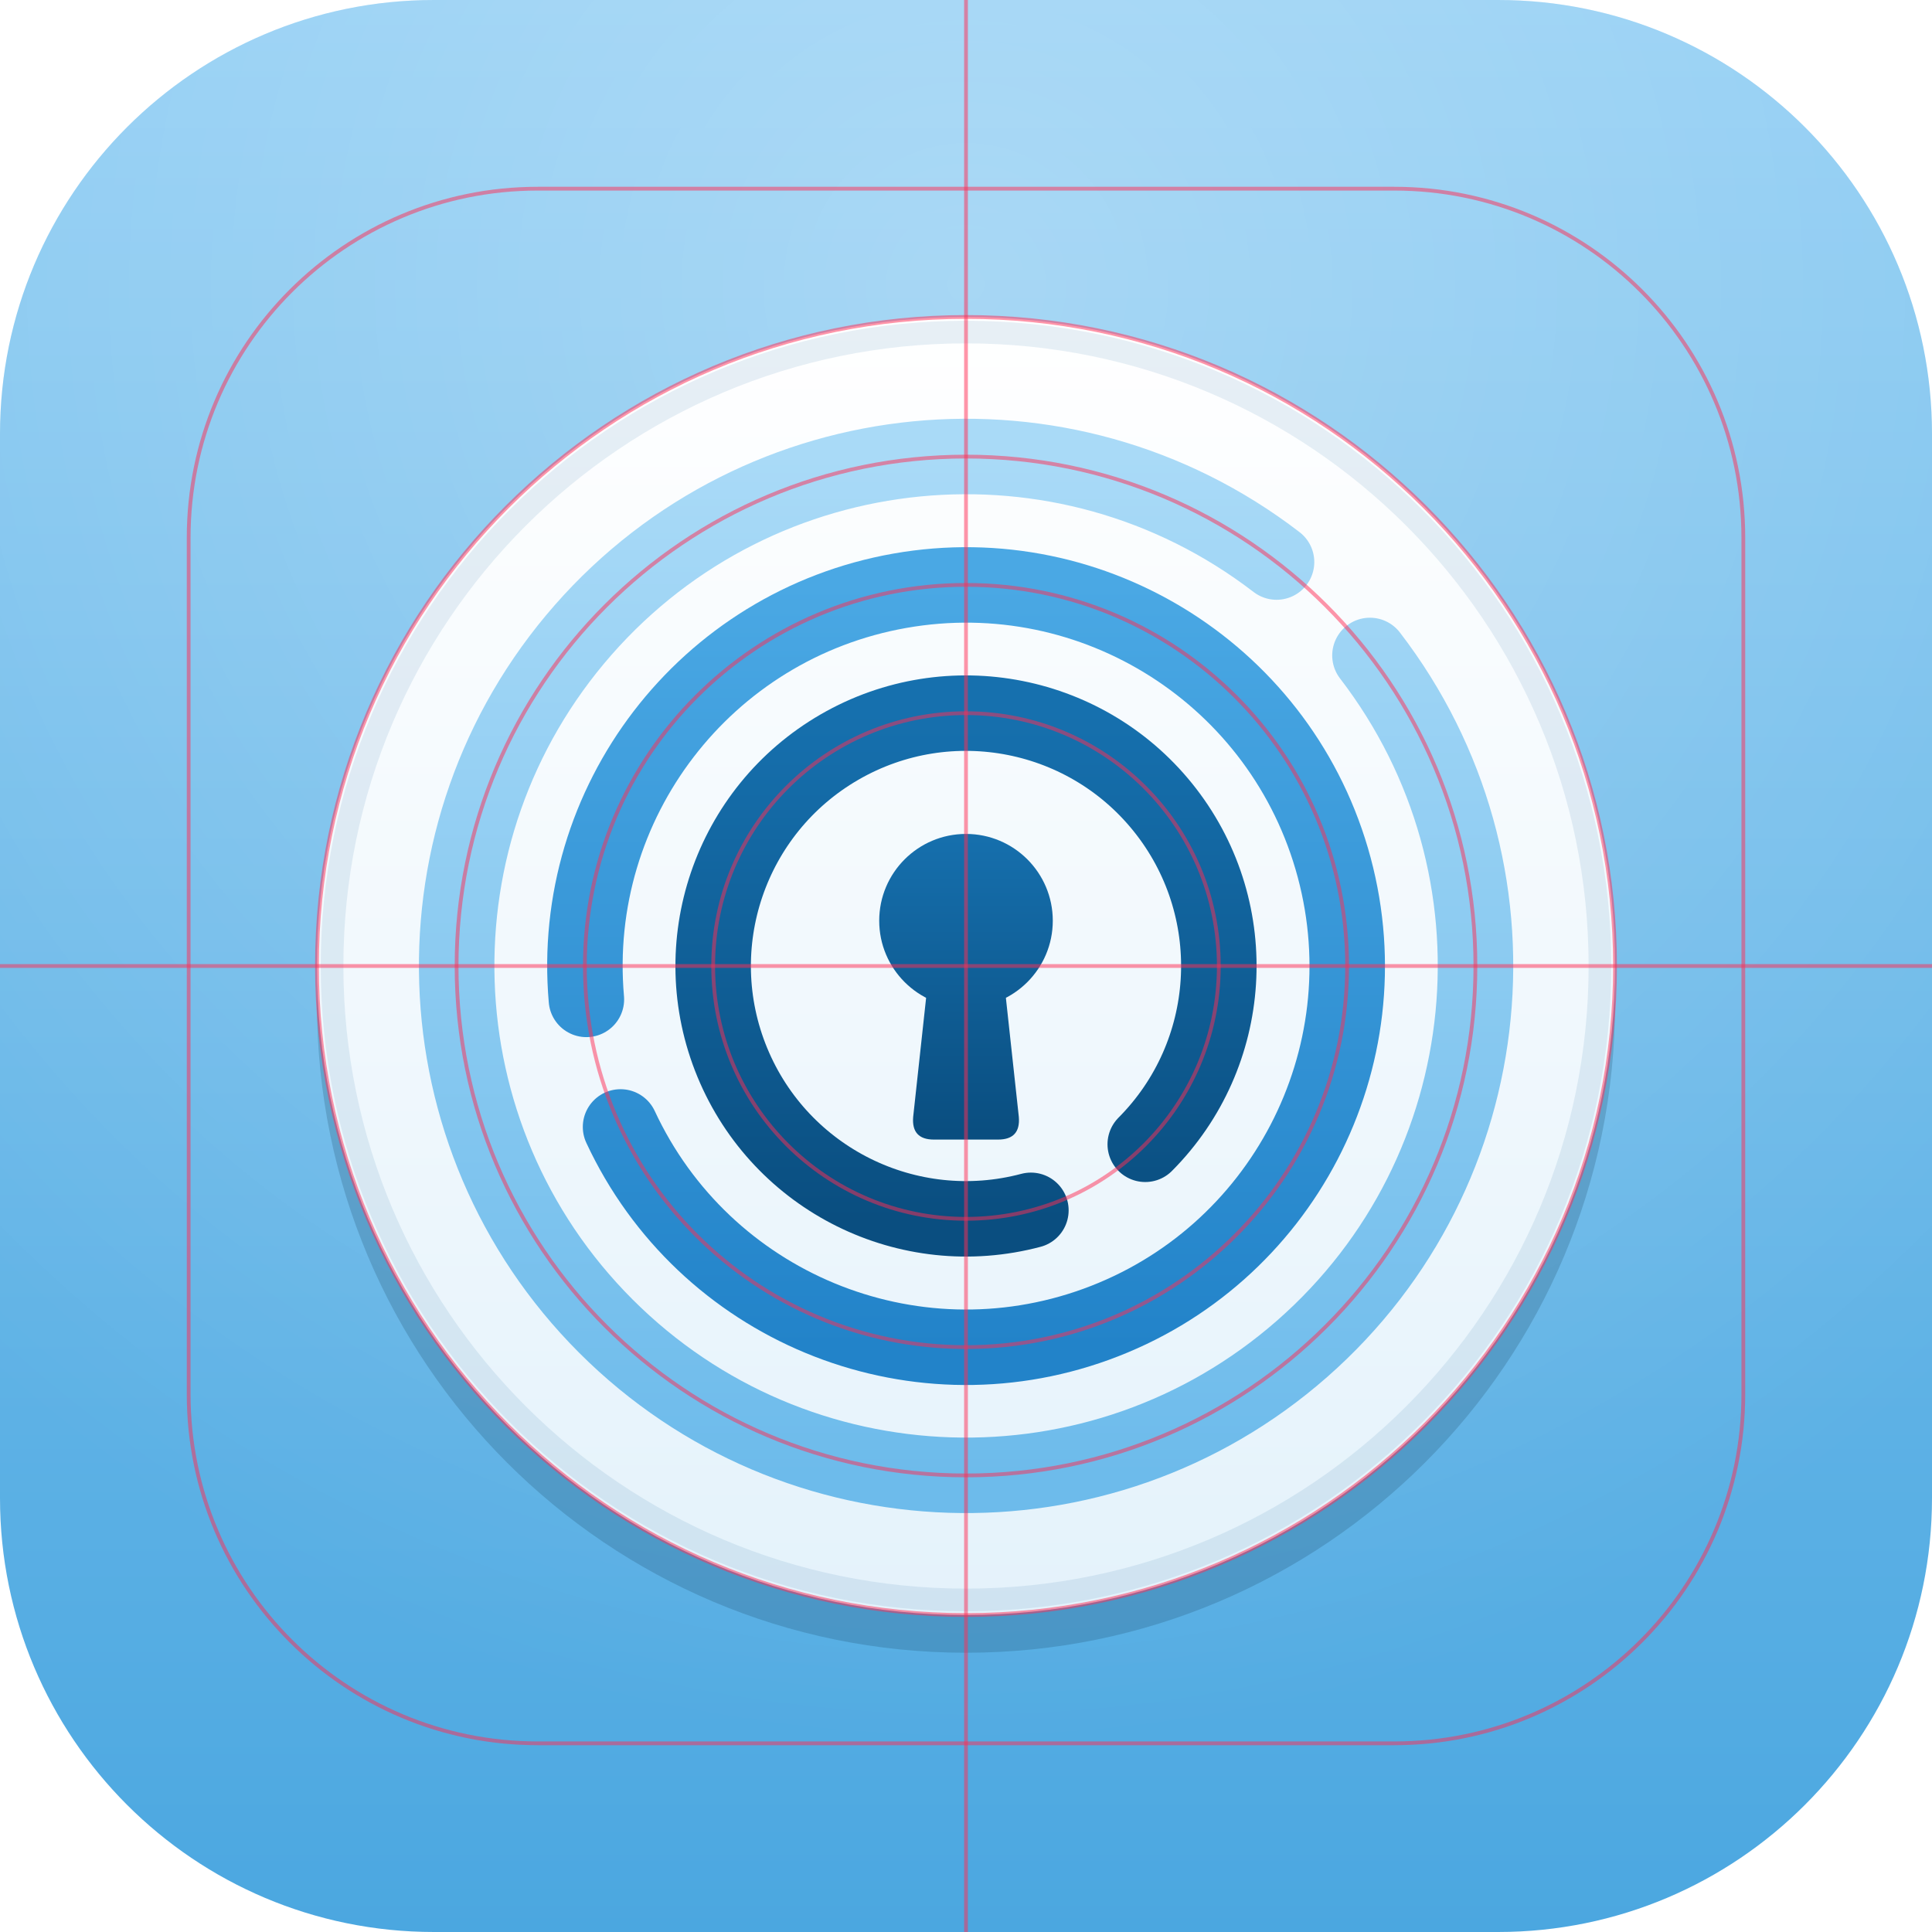
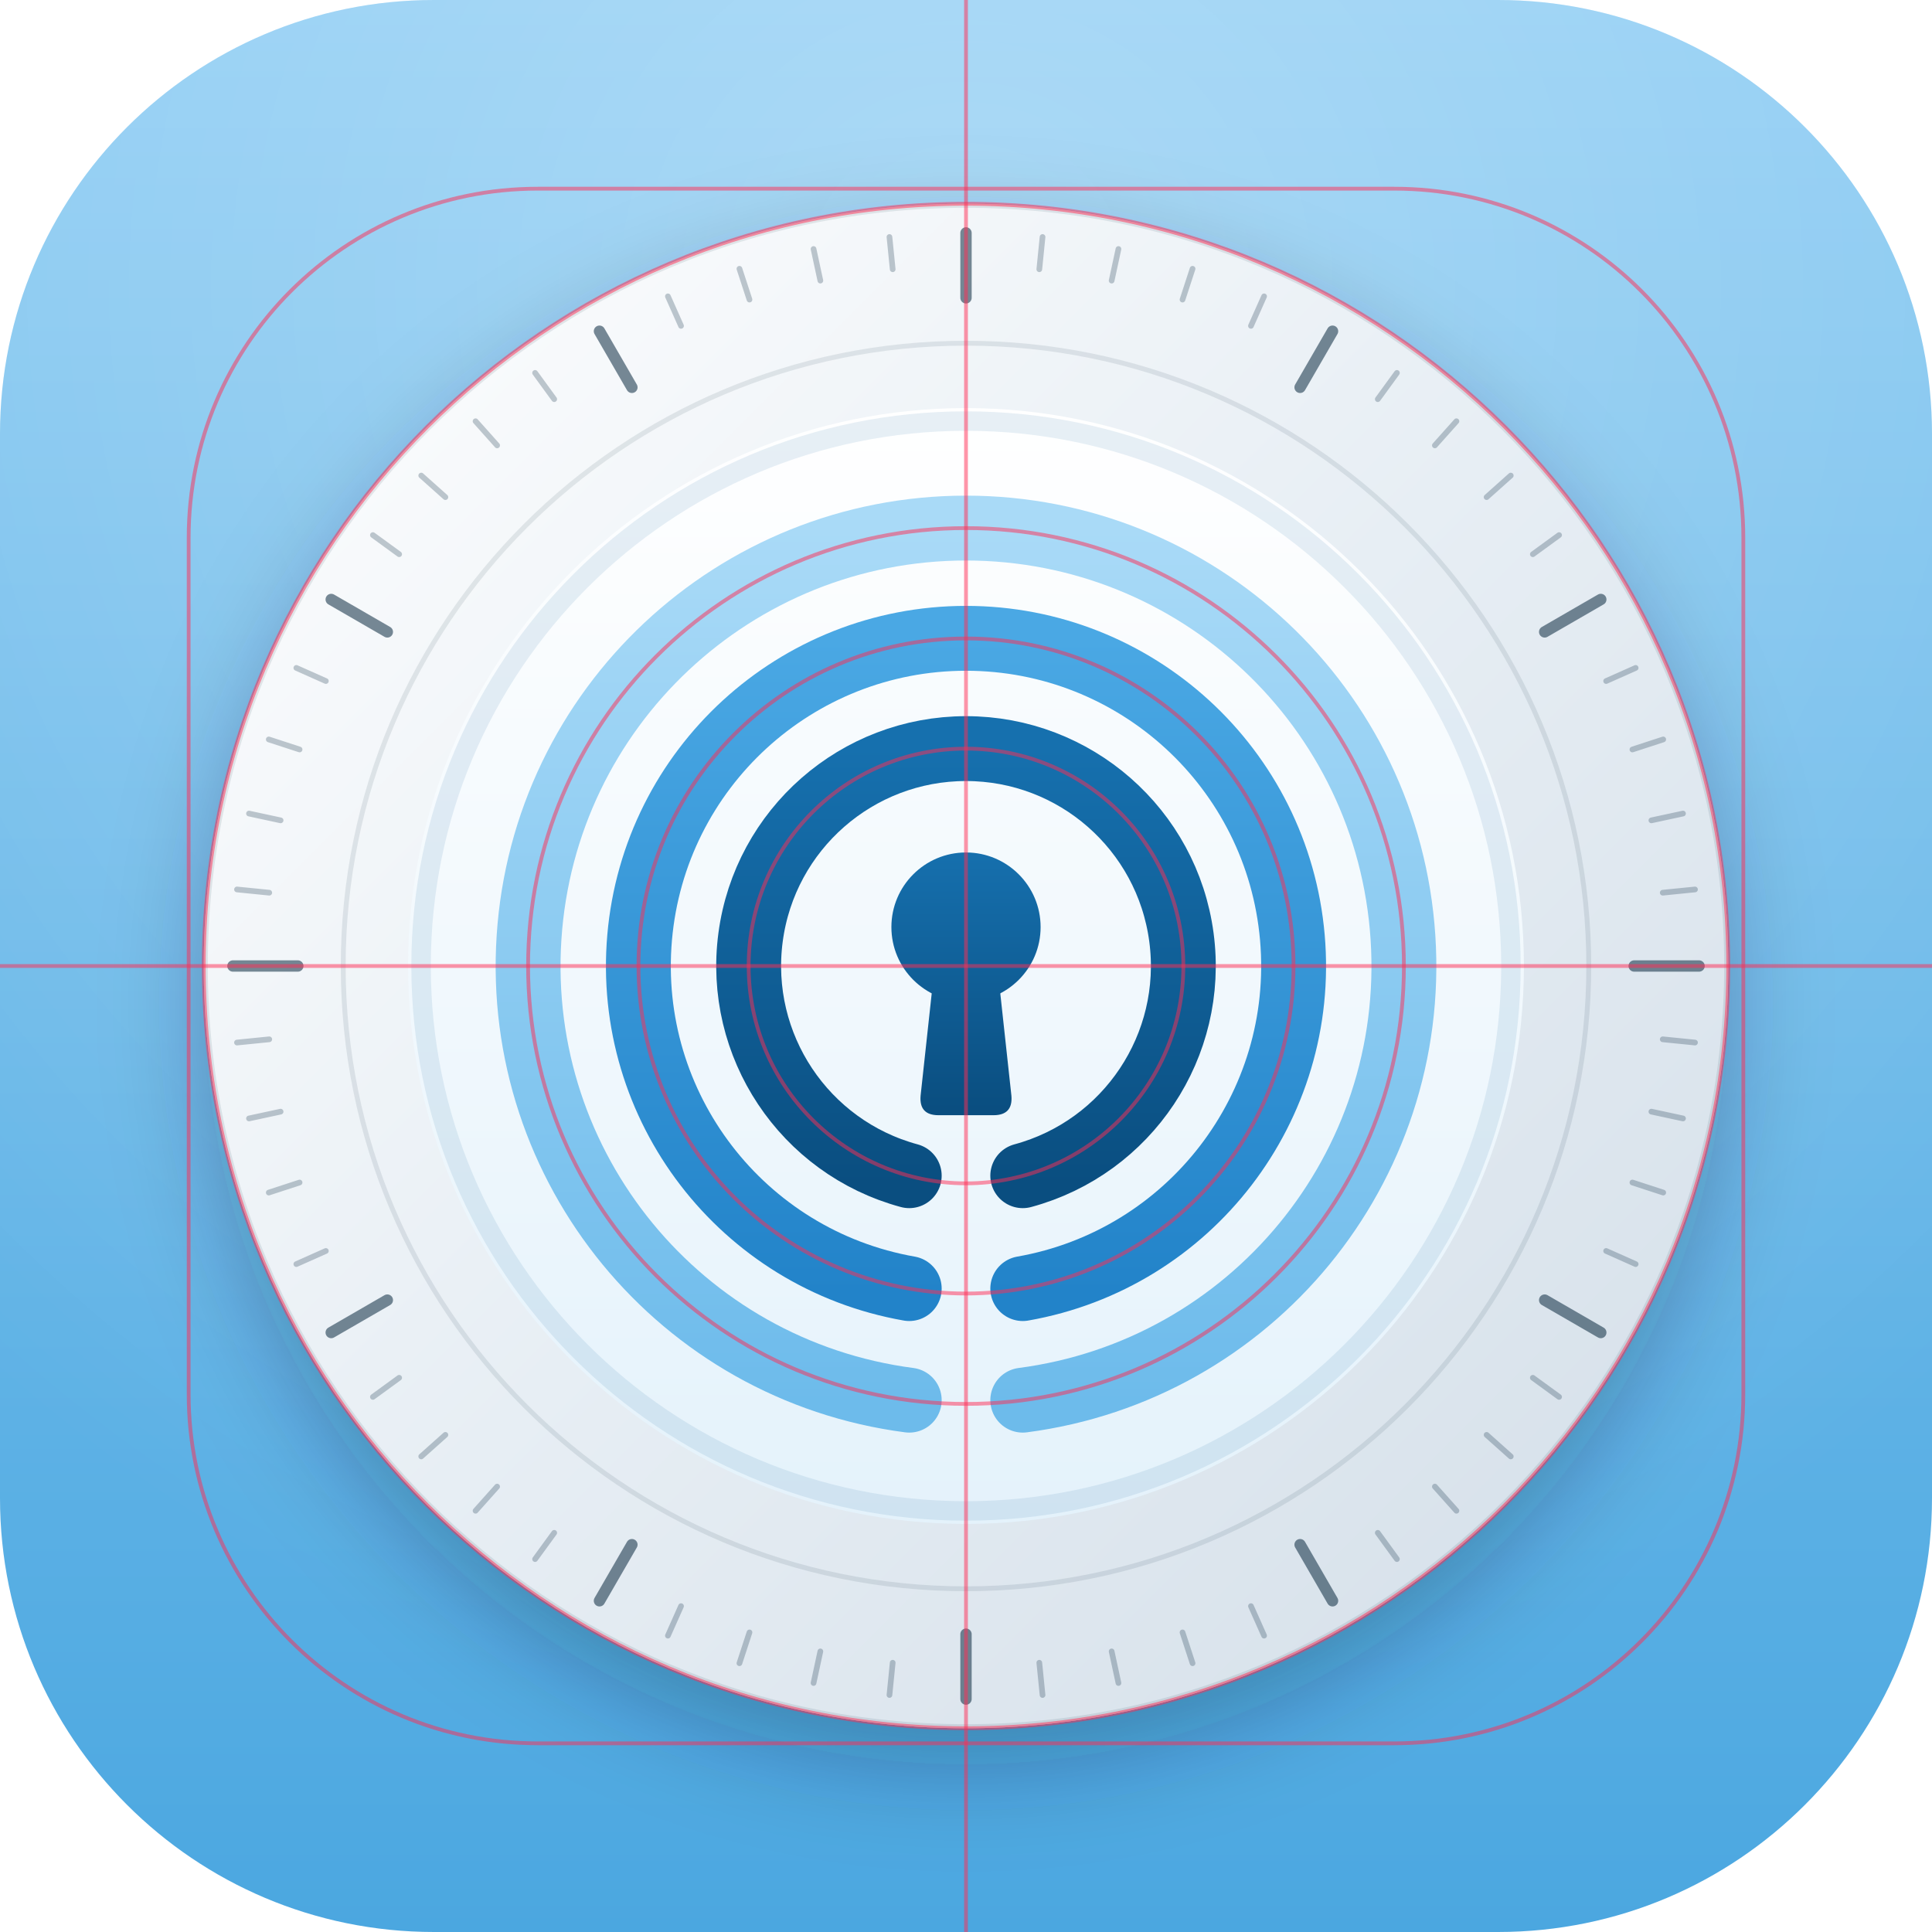
<svg xmlns="http://www.w3.org/2000/svg" viewBox="0 0 1024 1024" width="1024" height="1024">
  <defs>
    <clipPath id="sq">
      <rect width="1024" height="1024" rx="230" />
    </clipPath>
  </defs>
  <g clip-path="url(#sq)">
    <defs>
      <linearGradient id="L0bg" gradientUnits="userSpaceOnUse" x1="0" y1="0" x2="0" y2="1024">
        <stop offset="0" stop-color="#8FCDF3" />
        <stop offset="1" stop-color="#4BA7E0" />
      </linearGradient>
      <radialGradient id="L0hi" cx=".5" cy=".15" r=".75">
        <stop offset="0" stop-color="#FFFFFF" stop-opacity=".28" />
        <stop offset="1" stop-color="#FFFFFF" stop-opacity="0" />
      </radialGradient>
    </defs>
    <rect width="1024" height="1024" fill="url(#L0bg)" />
    <rect width="1024" height="1024" fill="url(#L0hi)" />
-     <circle cx="512" cy="532" r="344" fill="#0B2A40" fill-opacity=".18" />
    <defs>
-       <linearGradient id="L1d" gradientUnits="userSpaceOnUse" x1="0" y1="168" x2="0" y2="856">
+       <filter id="sh" x="-30%" y="-30%" width="160%" height="160%">
+         <feDropShadow dx="0" dy="20" stdDeviation="26" flood-color="#0B2A40" flood-opacity=".28" />
+       </filter>
+     </defs>
+     <circle cx="512" cy="512" r="404" fill="#E7EEF4" filter="url(#sh)" />
+     <defs>
+       <linearGradient id="L1b" x1="0" y1="0" x2="1" y2="1">
+         <stop offset="0" stop-color="#FFFFFF" />
+         <stop offset=".5" stop-color="#E7EEF4" />
+         <stop offset="1" stop-color="#D3DEE8" />
+       </linearGradient>
+     </defs>
+     <g transform="translate(512 512) scale(0.8596) translate(-512 -512)">
+       <circle cx="512" cy="512" r="470" fill="url(#L1b)" />
+       <circle cx="512" cy="512" r="469" fill="none" stroke="#0B2A40" stroke-opacity=".10" stroke-width="3" />
+       <circle cx="512" cy="512" r="384" fill="none" stroke="#0B2A40" stroke-opacity=".10" stroke-width="3" />
+       <line x1="512.0" y1="60.0" x2="512.0" y2="100.0" stroke="#0B2A40" stroke-opacity="0.55" stroke-width="7" stroke-linecap="round" />
+       <line x1="559.2" y1="62.5" x2="557.2" y2="82.4" stroke="#0B2A40" stroke-opacity="0.25" stroke-width="3.5" stroke-linecap="round" />
+       <line x1="606.0" y1="69.9" x2="601.8" y2="89.4" stroke="#0B2A40" stroke-opacity="0.25" stroke-width="3.5" stroke-linecap="round" />
+       <line x1="651.7" y1="82.1" x2="645.5" y2="101.1" stroke="#0B2A40" stroke-opacity="0.25" stroke-width="3.5" stroke-linecap="round" />
+       <line x1="695.8" y1="99.1" x2="687.7" y2="117.3" stroke="#0B2A40" stroke-opacity="0.25" stroke-width="3.5" stroke-linecap="round" />
+       <line x1="738.0" y1="120.6" x2="718.0" y2="155.2" stroke="#0B2A40" stroke-opacity="0.55" stroke-width="7" stroke-linecap="round" />
+       <line x1="777.7" y1="146.3" x2="765.9" y2="162.5" stroke="#0B2A40" stroke-opacity="0.25" stroke-width="3.5" stroke-linecap="round" />
+       <line x1="814.4" y1="176.1" x2="801.1" y2="191.0" stroke="#0B2A40" stroke-opacity="0.25" stroke-width="3.5" stroke-linecap="round" />
+       <line x1="847.9" y1="209.6" x2="833.0" y2="222.9" stroke="#0B2A40" stroke-opacity="0.25" stroke-width="3.5" stroke-linecap="round" />
+       <line x1="877.7" y1="246.3" x2="861.5" y2="258.1" stroke="#0B2A40" stroke-opacity="0.25" stroke-width="3.5" stroke-linecap="round" />
+       <line x1="903.4" y1="286.0" x2="868.8" y2="306.0" stroke="#0B2A40" stroke-opacity="0.55" stroke-width="7" stroke-linecap="round" />
+       <line x1="924.9" y1="328.2" x2="906.7" y2="336.3" stroke="#0B2A40" stroke-opacity="0.25" stroke-width="3.5" stroke-linecap="round" />
+       <line x1="941.9" y1="372.3" x2="922.9" y2="378.5" stroke="#0B2A40" stroke-opacity="0.25" stroke-width="3.5" stroke-linecap="round" />
+       <line x1="954.1" y1="418.0" x2="934.6" y2="422.2" stroke="#0B2A40" stroke-opacity="0.25" stroke-width="3.5" stroke-linecap="round" />
+       <line x1="961.5" y1="464.8" x2="941.6" y2="466.8" stroke="#0B2A40" stroke-opacity="0.25" stroke-width="3.5" stroke-linecap="round" />
+       <line x1="964.0" y1="512.0" x2="924.0" y2="512.0" stroke="#0B2A40" stroke-opacity="0.55" stroke-width="7" stroke-linecap="round" />
+       <line x1="961.5" y1="559.2" x2="941.6" y2="557.2" stroke="#0B2A40" stroke-opacity="0.25" stroke-width="3.5" stroke-linecap="round" />
+       <line x1="954.1" y1="606.0" x2="934.6" y2="601.8" stroke="#0B2A40" stroke-opacity="0.25" stroke-width="3.5" stroke-linecap="round" />
+       <line x1="941.9" y1="651.7" x2="922.9" y2="645.5" stroke="#0B2A40" stroke-opacity="0.25" stroke-width="3.5" stroke-linecap="round" />
+       <line x1="924.9" y1="695.8" x2="906.7" y2="687.7" stroke="#0B2A40" stroke-opacity="0.25" stroke-width="3.5" stroke-linecap="round" />
+       <line x1="903.4" y1="738.0" x2="868.8" y2="718.0" stroke="#0B2A40" stroke-opacity="0.55" stroke-width="7" stroke-linecap="round" />
+       <line x1="877.7" y1="777.7" x2="861.5" y2="765.9" stroke="#0B2A40" stroke-opacity="0.25" stroke-width="3.5" stroke-linecap="round" />
+       <line x1="847.9" y1="814.4" x2="833.0" y2="801.1" stroke="#0B2A40" stroke-opacity="0.25" stroke-width="3.5" stroke-linecap="round" />
+       <line x1="814.4" y1="847.9" x2="801.1" y2="833.0" stroke="#0B2A40" stroke-opacity="0.25" stroke-width="3.5" stroke-linecap="round" />
+       <line x1="777.7" y1="877.7" x2="765.9" y2="861.5" stroke="#0B2A40" stroke-opacity="0.25" stroke-width="3.5" stroke-linecap="round" />
+       <line x1="738.0" y1="903.4" x2="718.0" y2="868.8" stroke="#0B2A40" stroke-opacity="0.55" stroke-width="7" stroke-linecap="round" />
+       <line x1="695.8" y1="924.9" x2="687.7" y2="906.7" stroke="#0B2A40" stroke-opacity="0.25" stroke-width="3.5" stroke-linecap="round" />
+       <line x1="651.7" y1="941.9" x2="645.5" y2="922.9" stroke="#0B2A40" stroke-opacity="0.25" stroke-width="3.5" stroke-linecap="round" />
+       <line x1="606.0" y1="954.1" x2="601.8" y2="934.6" stroke="#0B2A40" stroke-opacity="0.25" stroke-width="3.5" stroke-linecap="round" />
+       <line x1="559.2" y1="961.5" x2="557.2" y2="941.6" stroke="#0B2A40" stroke-opacity="0.25" stroke-width="3.5" stroke-linecap="round" />
+       <line x1="512.0" y1="964.0" x2="512.0" y2="924.0" stroke="#0B2A40" stroke-opacity="0.55" stroke-width="7" stroke-linecap="round" />
+       <line x1="464.8" y1="961.5" x2="466.8" y2="941.6" stroke="#0B2A40" stroke-opacity="0.25" stroke-width="3.5" stroke-linecap="round" />
+       <line x1="418.0" y1="954.1" x2="422.2" y2="934.6" stroke="#0B2A40" stroke-opacity="0.25" stroke-width="3.5" stroke-linecap="round" />
+       <line x1="372.3" y1="941.9" x2="378.5" y2="922.9" stroke="#0B2A40" stroke-opacity="0.25" stroke-width="3.5" stroke-linecap="round" />
+       <line x1="328.2" y1="924.9" x2="336.3" y2="906.7" stroke="#0B2A40" stroke-opacity="0.25" stroke-width="3.5" stroke-linecap="round" />
+       <line x1="286.0" y1="903.4" x2="306.0" y2="868.8" stroke="#0B2A40" stroke-opacity="0.55" stroke-width="7" stroke-linecap="round" />
+       <line x1="246.3" y1="877.7" x2="258.1" y2="861.5" stroke="#0B2A40" stroke-opacity="0.25" stroke-width="3.5" stroke-linecap="round" />
+       <line x1="209.6" y1="847.9" x2="222.9" y2="833.0" stroke="#0B2A40" stroke-opacity="0.25" stroke-width="3.5" stroke-linecap="round" />
+       <line x1="176.1" y1="814.4" x2="191.0" y2="801.1" stroke="#0B2A40" stroke-opacity="0.25" stroke-width="3.5" stroke-linecap="round" />
+       <line x1="146.3" y1="777.7" x2="162.5" y2="765.9" stroke="#0B2A40" stroke-opacity="0.25" stroke-width="3.5" stroke-linecap="round" />
+       <line x1="120.6" y1="738.0" x2="155.2" y2="718.0" stroke="#0B2A40" stroke-opacity="0.55" stroke-width="7" stroke-linecap="round" />
+       <line x1="99.1" y1="695.8" x2="117.3" y2="687.7" stroke="#0B2A40" stroke-opacity="0.25" stroke-width="3.5" stroke-linecap="round" />
+       <line x1="82.1" y1="651.7" x2="101.1" y2="645.5" stroke="#0B2A40" stroke-opacity="0.25" stroke-width="3.5" stroke-linecap="round" />
+       <line x1="69.9" y1="606.0" x2="89.4" y2="601.8" stroke="#0B2A40" stroke-opacity="0.25" stroke-width="3.5" stroke-linecap="round" />
+       <line x1="62.5" y1="559.2" x2="82.4" y2="557.2" stroke="#0B2A40" stroke-opacity="0.25" stroke-width="3.5" stroke-linecap="round" />
+       <line x1="60.0" y1="512.0" x2="100.0" y2="512.0" stroke="#0B2A40" stroke-opacity="0.55" stroke-width="7" stroke-linecap="round" />
+       <line x1="62.5" y1="464.8" x2="82.4" y2="466.8" stroke="#0B2A40" stroke-opacity="0.25" stroke-width="3.5" stroke-linecap="round" />
+       <line x1="69.9" y1="418.0" x2="89.4" y2="422.2" stroke="#0B2A40" stroke-opacity="0.25" stroke-width="3.5" stroke-linecap="round" />
+       <line x1="82.1" y1="372.3" x2="101.1" y2="378.5" stroke="#0B2A40" stroke-opacity="0.25" stroke-width="3.5" stroke-linecap="round" />
+       <line x1="99.1" y1="328.2" x2="117.3" y2="336.3" stroke="#0B2A40" stroke-opacity="0.25" stroke-width="3.5" stroke-linecap="round" />
+       <line x1="120.6" y1="286.0" x2="155.2" y2="306.0" stroke="#0B2A40" stroke-opacity="0.55" stroke-width="7" stroke-linecap="round" />
+       <line x1="146.3" y1="246.3" x2="162.5" y2="258.1" stroke="#0B2A40" stroke-opacity="0.25" stroke-width="3.5" stroke-linecap="round" />
+       <line x1="176.1" y1="209.6" x2="191.0" y2="222.9" stroke="#0B2A40" stroke-opacity="0.25" stroke-width="3.5" stroke-linecap="round" />
+       <line x1="209.6" y1="176.1" x2="222.9" y2="191.0" stroke="#0B2A40" stroke-opacity="0.25" stroke-width="3.5" stroke-linecap="round" />
+       <line x1="246.3" y1="146.3" x2="258.1" y2="162.5" stroke="#0B2A40" stroke-opacity="0.25" stroke-width="3.5" stroke-linecap="round" />
+       <line x1="286.0" y1="120.6" x2="306.0" y2="155.2" stroke="#0B2A40" stroke-opacity="0.55" stroke-width="7" stroke-linecap="round" />
+       <line x1="328.2" y1="99.1" x2="336.3" y2="117.3" stroke="#0B2A40" stroke-opacity="0.25" stroke-width="3.5" stroke-linecap="round" />
+       <line x1="372.3" y1="82.1" x2="378.5" y2="101.1" stroke="#0B2A40" stroke-opacity="0.25" stroke-width="3.5" stroke-linecap="round" />
+       <line x1="418.0" y1="69.9" x2="422.2" y2="89.4" stroke="#0B2A40" stroke-opacity="0.25" stroke-width="3.5" stroke-linecap="round" />
+       <line x1="464.8" y1="62.5" x2="466.8" y2="82.4" stroke="#0B2A40" stroke-opacity="0.25" stroke-width="3.5" stroke-linecap="round" />
+     </g>
+     <defs>
+       <linearGradient id="L2d" gradientUnits="userSpaceOnUse" x1="0" y1="168" x2="0" y2="856">
        <stop offset="0" stop-color="#FFFFFF" />
        <stop offset="1" stop-color="#E4F2FB" />
      </linearGradient>
    </defs>
-     <circle cx="512" cy="512" r="344" fill="url(#L1d)" />
-     <circle cx="512" cy="512" r="336" fill="none" stroke="#0B5E96" stroke-opacity=".10" stroke-width="12" />
+     <g transform="translate(512 512) scale(0.8596) translate(-512 -512)">
+       <circle cx="512" cy="512" r="344" fill="url(#L2d)" />
+       <circle cx="512" cy="512" r="336" fill="none" stroke="#0B5E96" stroke-opacity=".10" stroke-width="12" />
+     </g>
    <defs>
-       <linearGradient id="L2r" gradientUnits="userSpaceOnUse" x1="0" y1="242" x2="0" y2="782">
+       <linearGradient id="L3r" gradientUnits="userSpaceOnUse" x1="0" y1="242" x2="0" y2="782">
        <stop offset="0" stop-color="#A9DAF7" />
        <stop offset="1" stop-color="#6DBBEB" />
      </linearGradient>
    </defs>
-     <path d="M726.1 347.4 A270 270 0 1 1 676.6 297.9" fill="none" stroke-width="40" stroke-linecap="round" stroke="url(#L2r)" />
+     <g transform="translate(512 512) scale(0.8596) translate(-512 -512)">
+       <path d="M477.0 779.7 A270 270 0 1 1 547.0 779.7" fill="none" stroke-width="40" stroke-linecap="round" stroke="url(#L3r)" />
+     </g>
    <defs>
-       <linearGradient id="L3r" gradientUnits="userSpaceOnUse" x1="0" y1="310" x2="0" y2="714">
+       <linearGradient id="L4r" gradientUnits="userSpaceOnUse" x1="0" y1="310" x2="0" y2="714">
        <stop offset="0" stop-color="#4AA8E4" />
        <stop offset="1" stop-color="#2283C9" />
      </linearGradient>
    </defs>
-     <path d="M310.8 529.7 A202 202 0 1 1 328.9 597.3" fill="none" stroke-width="40" stroke-linecap="round" stroke="url(#L3r)" />
+     <g transform="translate(512 512) scale(0.8596) translate(-512 -512)">
+       <path d="M477.0 710.9 A202 202 0 1 1 547.0 710.9" fill="none" stroke-width="40" stroke-linecap="round" stroke="url(#L4r)" />
+     </g>
    <defs>
-       <linearGradient id="L4r" gradientUnits="userSpaceOnUse" x1="0" y1="378" x2="0" y2="646">
+       <linearGradient id="L5r" gradientUnits="userSpaceOnUse" x1="0" y1="378" x2="0" y2="646">
        <stop offset="0" stop-color="#1670AE" />
        <stop offset="1" stop-color="#0A4E80" />
      </linearGradient>
    </defs>
-     <path d="M546.4 641.5 A134 134 0 1 1 607.0 606.5" fill="none" stroke-width="40" stroke-linecap="round" stroke="url(#L4r)" />
+     <g transform="translate(512 512) scale(0.8596) translate(-512 -512)">
+       <path d="M477.0 641.3 A134 134 0 1 1 547.0 641.3" fill="none" stroke-width="40" stroke-linecap="round" stroke="url(#L5r)" />
+     </g>
    <defs>
-       <linearGradient id="L5h" gradientUnits="userSpaceOnUse" x1="0" y1="440" x2="0" y2="600">
+       <linearGradient id="L6h" gradientUnits="userSpaceOnUse" x1="0" y1="440" x2="0" y2="600">
        <stop offset="0" stop-color="#1670AE" />
        <stop offset="1" stop-color="#0A4E80" />
      </linearGradient>
    </defs>
-     <circle cx="512" cy="488" r="46" fill="url(#L5h)" />
-     <path d="M494 500 L530 500 L540 592 Q541 604 529 604 L495 604 Q483 604 484 592 Z" fill="url(#L5h)" />
+     <g transform="translate(512 512) scale(0.8596) translate(-512 -512)">
+       <circle cx="512" cy="488" r="46" fill="url(#L6h)" />
+       <path d="M494 500 L530 500 L540 592 Q541 604 529 604 L495 604 Q483 604 484 592 Z" fill="url(#L6h)" />
+     </g>
  </g>
  <g fill="none" stroke="#FF2D55" stroke-opacity=".5" stroke-width="2">
    <rect x="100" y="100" width="824" height="824" rx="185" />
-     <circle cx="512" cy="512" r="344" />
-     <circle cx="512" cy="512" r="270" />
-     <circle cx="512" cy="512" r="202" />
-     <circle cx="512" cy="512" r="134" />
+     <circle cx="512" cy="512" r="404" />
+     <circle cx="512" cy="512" r="232.1" />
+     <circle cx="512" cy="512" r="173.6" />
+     <circle cx="512" cy="512" r="115.2" />
    <line x1="512" y1="0" x2="512" y2="1024" />
    <line x1="0" y1="512" x2="1024" y2="512" />
  </g>
</svg>
